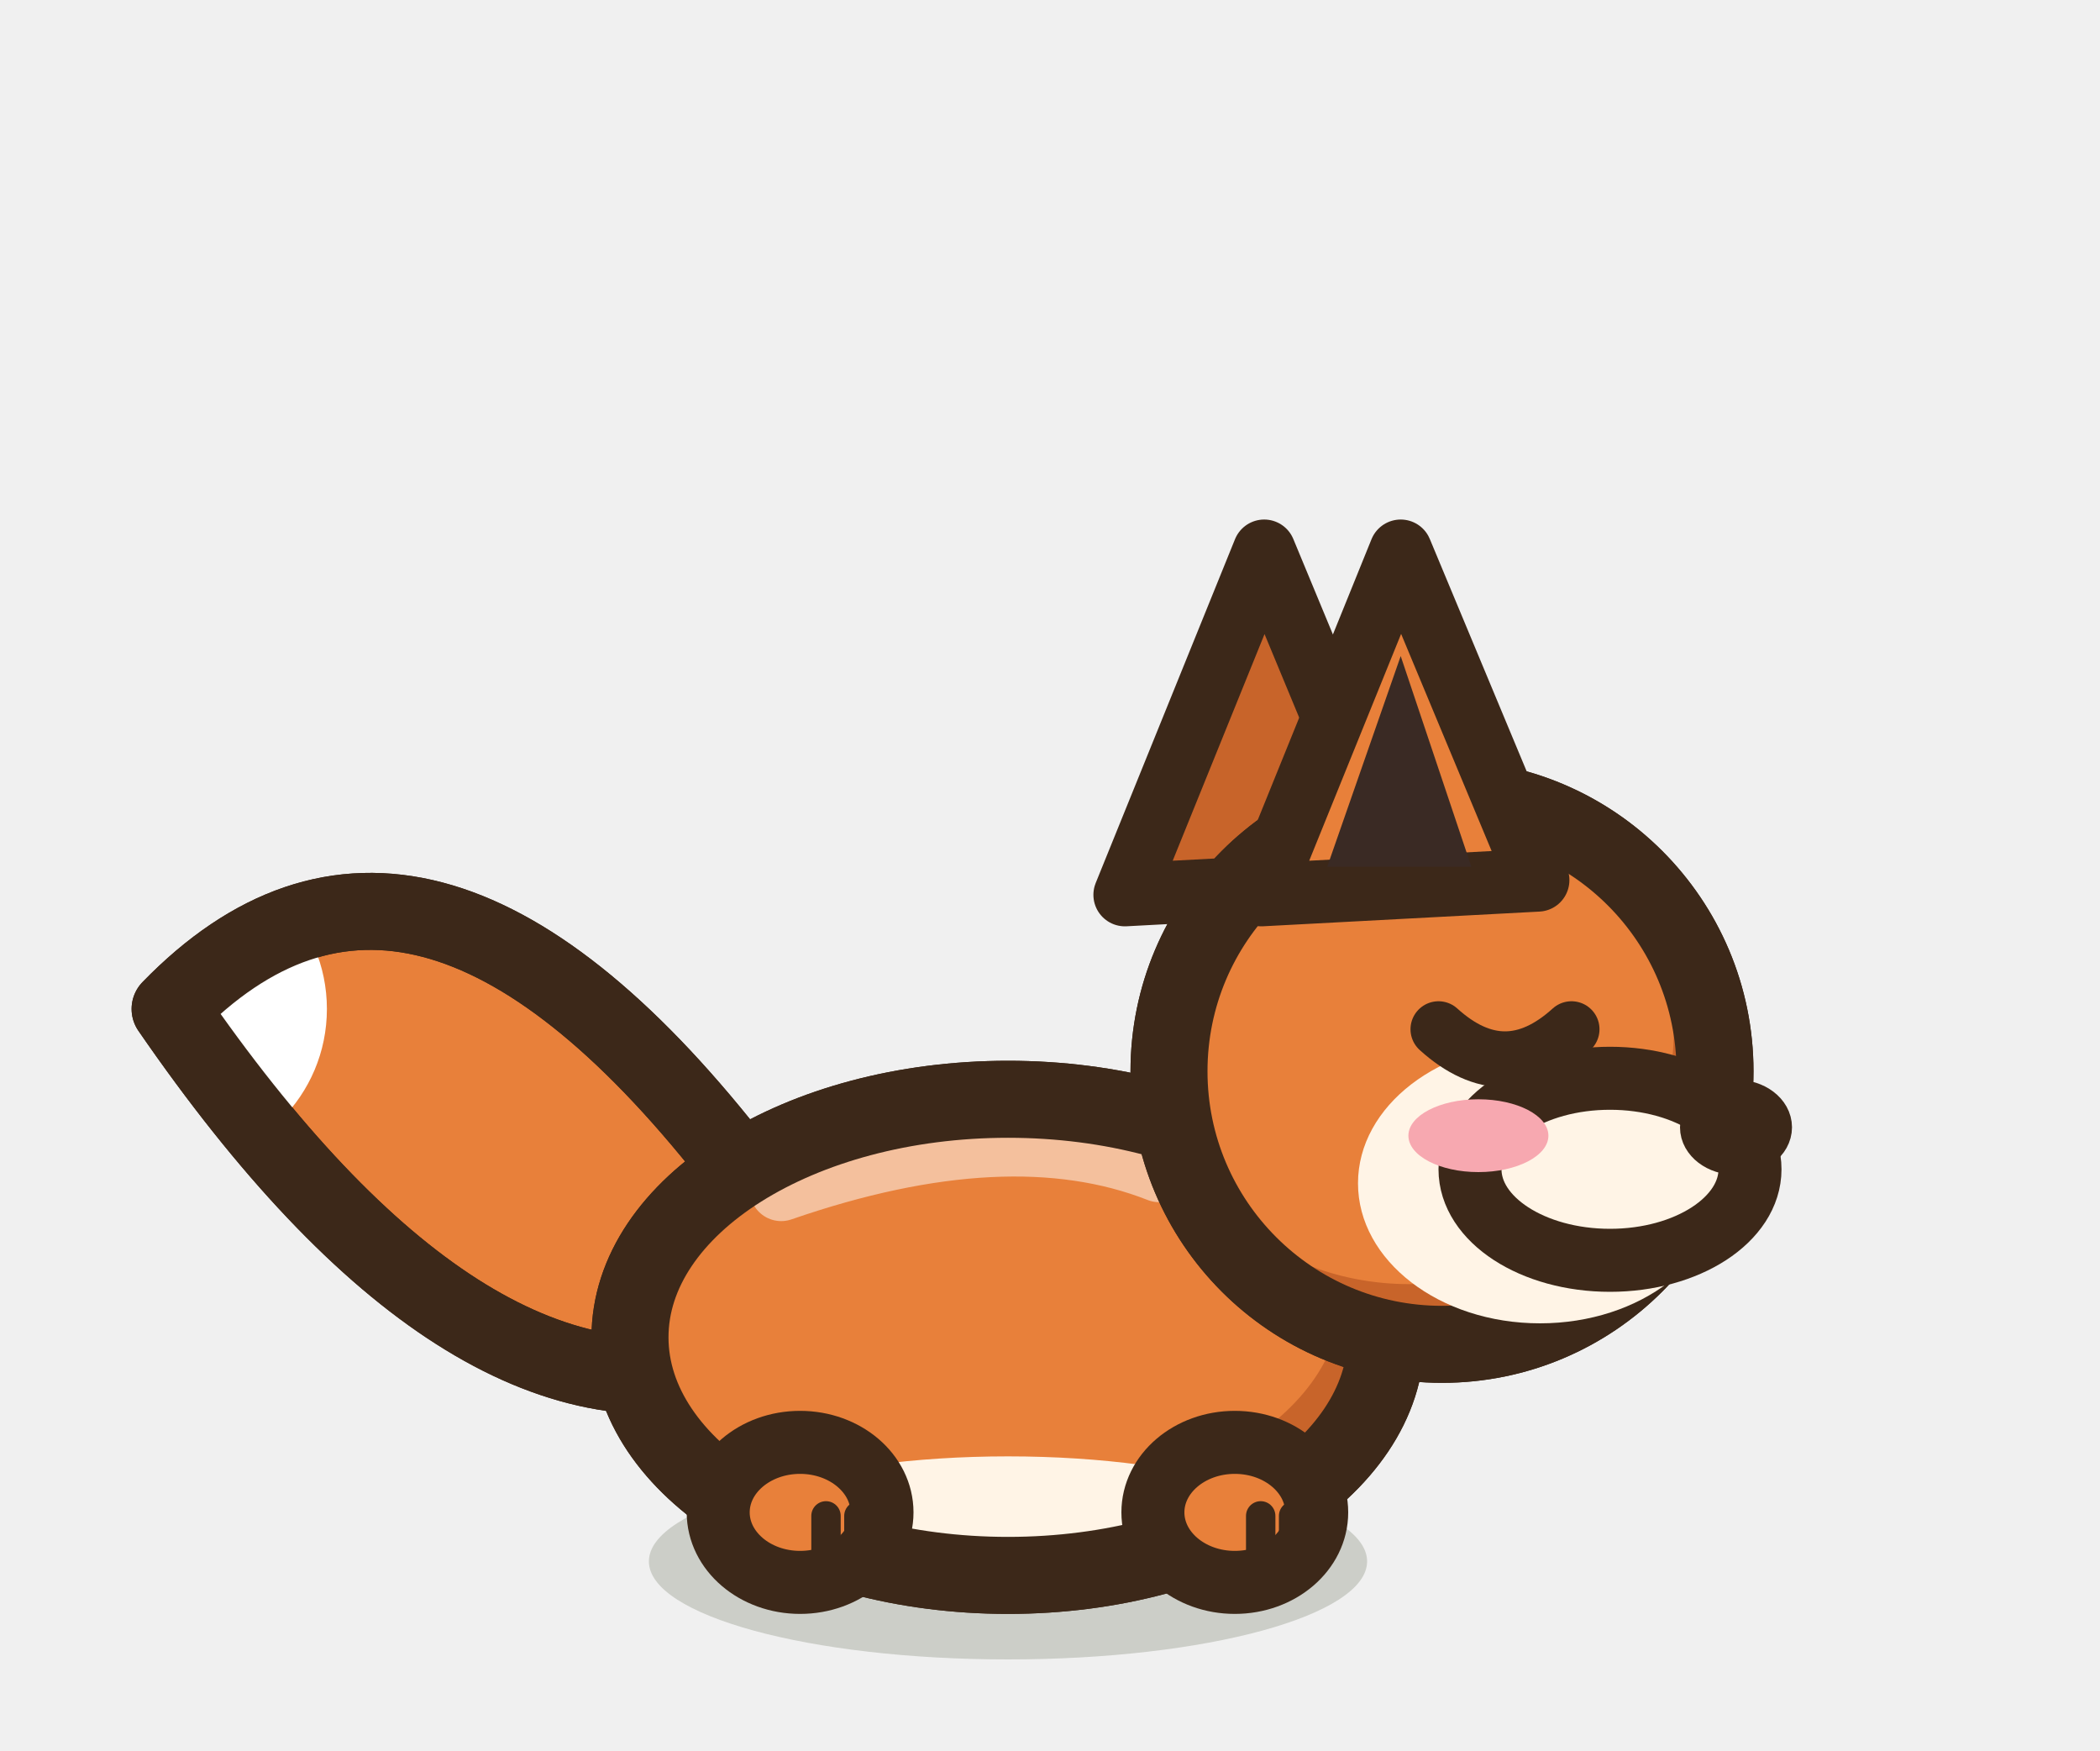
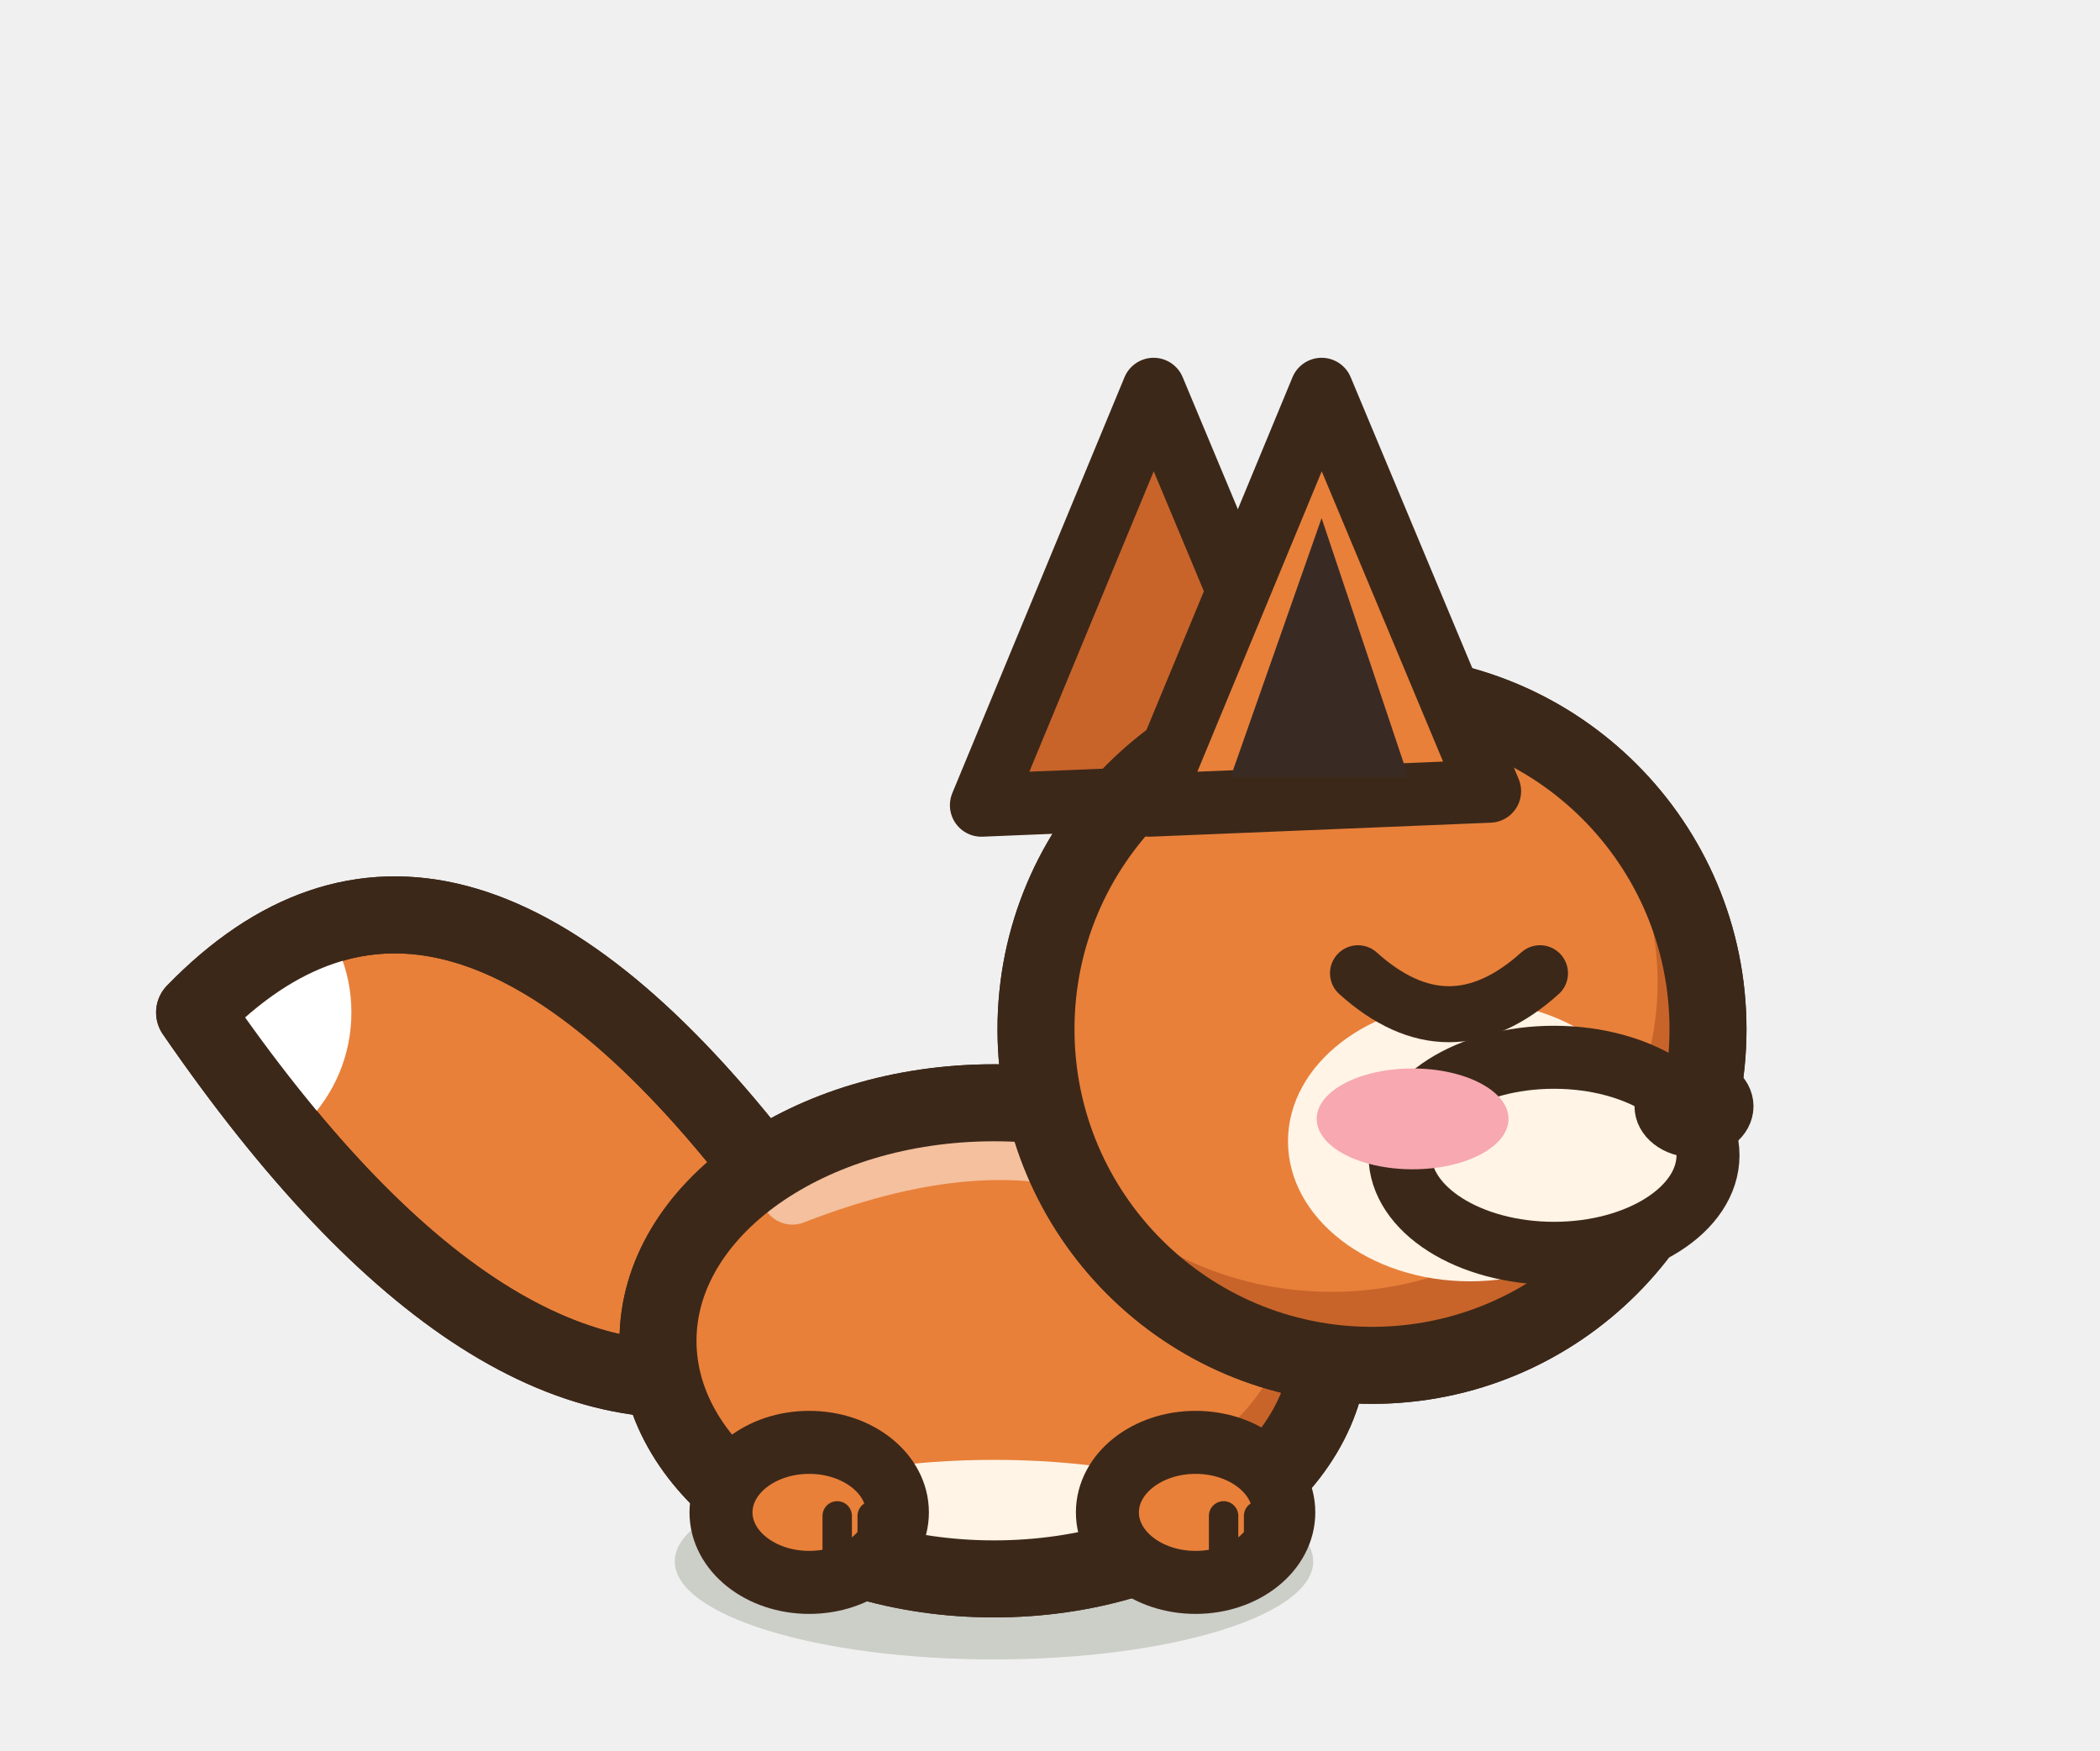
<svg xmlns="http://www.w3.org/2000/svg" width="30" height="25" viewBox="-15 -22.5 30 25">
-   <ellipse cx="-0.6" cy="-0.2" rx="5.13" ry="1.4" fill="rgba(40,55,20,.18)" stroke="none" />
-   <path d="M-4.57,-5.99 Q-9.07,-11.69 -12.57,-8.09 Q-8.37,-1.99 -4.57,-2.99 Z" fill="#E8803A" stroke="#3C2819" stroke-width="1.1" stroke-linejoin="round" stroke-linecap="round" />
+   <ellipse cx="-0.8" cy="-0.2" rx="4.56" ry="1.4" fill="rgba(40,55,20,.18)" stroke="none" />
+   <path d="M-4.22,-5.94 Q-8.72,-11.64 -12.22,-8.04 Q-8.02,-1.94 -4.22,-2.94 Z" fill="#E8803A" stroke="#3C2819" stroke-width="1.1" stroke-linejoin="round" stroke-linecap="round" />
  <clipPath id="tkit1false">
-     <path d="M-4.57,-5.99 Q-9.07,-11.69 -12.57,-8.09 Q-8.37,-1.99 -4.57,-2.99 Z" />
+     <path d="M-4.22,-5.94 Q-8.72,-11.64 -12.22,-8.04 Q-8.02,-1.94 -4.22,-2.94 Z" />
  </clipPath>
  <g clip-path="url(#tkit1false)">
-     <circle cx="-12.57" cy="-8.09" r="2.24" fill="#FFFFFF" />
+     <circle cx="-12.22" cy="-8.04" r="2.24" fill="#FFFFFF" />
  </g>
-   <path d="M-4.57,-5.99 Q-9.07,-11.69 -12.57,-8.09 Q-8.37,-1.99 -4.57,-2.99 Z" fill="none" stroke="#3C2819" stroke-width="1.1" stroke-linejoin="round" stroke-linecap="round" />
-   <path d="M-6,-3.4 a5.4,3.4 0 1,0 10.8,0 a5.4,3.4 0 1,0 -10.8,0 Z" fill="#E8803A" stroke="#3C2819" stroke-width="1.1" stroke-linejoin="round" stroke-linecap="round" />
+   <path d="M-4.22,-5.94 Q-8.72,-11.64 -12.22,-8.04 Q-8.02,-1.94 -4.22,-2.94 Z" fill="none" stroke="#3C2819" stroke-width="1.1" stroke-linejoin="round" stroke-linecap="round" />
+   <path d="M-5.6,-3.35 a4.8,3.4 0 1,0 9.6,0 a4.8,3.4 0 1,0 -9.6,0 Z" fill="#E8803A" stroke="#3C2819" stroke-width="1.1" stroke-linejoin="round" stroke-linecap="round" />
  <clipPath id="qkitclignementb">
-     <path d="M-6,-3.4 a5.4,3.4 0 1,0 10.8,0 a5.4,3.4 0 1,0 -10.8,0 Z" />
+     <path d="M-5.6,-3.35 a4.8,3.4 0 1,0 9.6,0 a4.8,3.4 0 1,0 -9.6,0 Z" />
  </clipPath>
  <g clip-path="url(#qkitclignementb)">
-     <rect x="-7" y="-7.8" width="12.8" height="8.8" fill="#C8642A" />
-     <ellipse cx="-1.14" cy="-3.94" rx="5.29" ry="3.06" fill="#E8803A" />
-     <ellipse cx="-0.6" cy="-0.17" rx="4.86" ry="1.53" fill="#FFF4E6" />
-     <path d="M-3.84,-5.51 Q-0.6,-6.63 1.56,-5.78" fill="none" stroke="#FFFFFF" stroke-width="0.9" stroke-linecap="round" opacity="0.5" />
+     <rect x="-6.6" y="-7.75" width="11.6" height="8.8" fill="#C8642A" />
+     <ellipse cx="-1.28" cy="-3.89" rx="4.7" ry="3.06" fill="#E8803A" />
+     <ellipse cx="-0.8" cy="-0.12" rx="4.32" ry="1.53" fill="#FFF4E6" />
+     <path d="M-3.68,-5.46 Q-0.8,-6.58 1.12,-5.73" fill="none" stroke="#FFFFFF" stroke-width="0.9" stroke-linecap="round" opacity="0.5" />
  </g>
-   <path d="M-6,-3.4 a5.4,3.4 0 1,0 10.8,0 a5.4,3.4 0 1,0 -10.8,0 Z" fill="none" stroke="#3C2819" stroke-width="1.1" stroke-linejoin="round" stroke-linecap="round" />
-   <ellipse cx="-3.57" cy="-0.9" rx="1.17" ry="1" fill="#E8803A" stroke="#3C2819" stroke-width="0.9" stroke-linejoin="round" stroke-linecap="round" />
-   <path d="M-3.2,-0.85 L-3.2,-0.15" stroke="#3C2819" stroke-width="0.42" stroke-linecap="round" />
-   <path d="M-2.73,-0.85 L-2.73,-0.15" stroke="#3C2819" stroke-width="0.42" stroke-linecap="round" />
-   <ellipse cx="2.64" cy="-0.9" rx="1.17" ry="1" fill="#E8803A" stroke="#3C2819" stroke-width="0.9" stroke-linejoin="round" stroke-linecap="round" />
-   <path d="M3.01,-0.85 L3.01,-0.15" stroke="#3C2819" stroke-width="0.42" stroke-linecap="round" />
-   <path d="M3.48,-0.85 L3.48,-0.15" stroke="#3C2819" stroke-width="0.42" stroke-linecap="round" />
-   <path d="M1.07,-9.72 L3.06,-14.63 L5.01,-9.93 Z" fill="#C8642A" stroke="#3C2819" stroke-width="0.9" stroke-linejoin="round" stroke-linecap="round" />
-   <path d="M1.7,-7.2 a3.9,3.9 0 1,0 7.8,0 a3.9,3.9 0 1,0 -7.8,0 Z" fill="#E8803A" stroke="#3C2819" stroke-width="1.1" stroke-linejoin="round" stroke-linecap="round" />
+   <path d="M-5.6,-3.35 a4.8,3.4 0 1,0 9.6,0 a4.8,3.4 0 1,0 -9.6,0 Z" fill="none" stroke="#3C2819" stroke-width="1.1" stroke-linejoin="round" stroke-linecap="round" />
+   <ellipse cx="-3.44" cy="-0.9" rx="1.26" ry="1" fill="#E8803A" stroke="#3C2819" stroke-width="0.9" stroke-linejoin="round" stroke-linecap="round" />
+   <path d="M-3.04,-0.85 L-3.04,-0.15" stroke="#3C2819" stroke-width="0.42" stroke-linecap="round" />
+   <path d="M-2.54,-0.85 L-2.54,-0.15" stroke="#3C2819" stroke-width="0.42" stroke-linecap="round" />
+   <ellipse cx="2.08" cy="-0.9" rx="1.26" ry="1" fill="#E8803A" stroke="#3C2819" stroke-width="0.9" stroke-linejoin="round" stroke-linecap="round" />
+   <path d="M2.48,-0.85 L2.48,-0.15" stroke="#3C2819" stroke-width="0.42" stroke-linecap="round" />
+   <path d="M2.98,-0.85 L2.98,-0.15" stroke="#3C2819" stroke-width="0.42" stroke-linecap="round" />
+   <path d="M-0.98,-11 L1.48,-16.94 L3.88,-11.2 Z" fill="#C8642A" stroke="#3C2819" stroke-width="0.9" stroke-linejoin="round" stroke-linecap="round" />
+   <path d="M-0.2,-7.8 a4.8,4.8 0 1,0 9.6,0 a4.8,4.8 0 1,0 -9.6,0 Z" fill="#E8803A" stroke="#3C2819" stroke-width="1.1" stroke-linejoin="round" stroke-linecap="round" />
  <clipPath id="qkitclignementh">
-     <path d="M1.7,-7.2 a3.9,3.9 0 1,0 7.8,0 a3.9,3.9 0 1,0 -7.8,0 Z" />
+     <path d="M-0.2,-7.8 a4.8,4.8 0 1,0 9.6,0 a4.8,4.8 0 1,0 -9.6,0 Z" />
  </clipPath>
  <g clip-path="url(#qkitclignementh)">
-     <rect x="0.7" y="-12.1" width="9.8" height="9.8" fill="#C8642A" />
-     <ellipse cx="5.13" cy="-7.75" rx="3.78" ry="3.59" fill="#E8803A" />
+     <rect x="-1.2" y="-13.6" width="11.6" height="11.6" fill="#C8642A" />
+     <ellipse cx="4.02" cy="-8.47" rx="4.66" ry="4.42" fill="#E8803A" />
  </g>
-   <path d="M1.7,-7.2 a3.9,3.9 0 1,0 7.8,0 a3.9,3.9 0 1,0 -7.8,0 Z" fill="none" stroke="#3C2819" stroke-width="1.1" stroke-linejoin="round" stroke-linecap="round" />
-   <ellipse cx="7" cy="-5.6" rx="2.6" ry="2" fill="#FFF4E6" stroke="none" />
-   <ellipse cx="8" cy="-5.8" rx="2" ry="1.3" fill="#FFF4E6" stroke="#3C2819" stroke-width="0.9" stroke-linejoin="round" stroke-linecap="round" />
-   <ellipse cx="9.8" cy="-6.4" rx="0.5" ry="0.38" fill="#3C2819" stroke="#3C2819" stroke-width="0.6" stroke-linejoin="round" stroke-linecap="round" />
-   <path d="M5.55,-7.8 Q6.5,-6.94 7.45,-7.8" fill="none" stroke="#3C2819" stroke-width="0.8" stroke-linejoin="round" stroke-linecap="round" />
-   <ellipse cx="6.12" cy="-6.28" rx="1" ry="0.52" fill="#F7A8B0" stroke="none" />
-   <path d="M3.02,-9.72 L5.01,-14.63 L6.97,-9.93 Z" fill="#E8803A" stroke="#3C2819" stroke-width="0.9" stroke-linejoin="round" stroke-linecap="round" />
-   <path d="M3.96,-10.12 L5.01,-13.13 L6.02,-10.12 Z" fill="#3A2A24" stroke="none" />
+   <path d="M-0.2,-7.8 a4.8,4.8 0 1,0 9.6,0 a4.8,4.8 0 1,0 -9.6,0 Z" fill="none" stroke="#3C2819" stroke-width="1.1" stroke-linejoin="round" stroke-linecap="round" />
+   <ellipse cx="6" cy="-6.2" rx="2.6" ry="2" fill="#FFF4E6" stroke="none" />
+   <ellipse cx="7.2" cy="-6" rx="2.2" ry="1.4" fill="#FFF4E6" stroke="#3C2819" stroke-width="0.9" stroke-linejoin="round" stroke-linecap="round" />
+   <ellipse cx="9.2" cy="-6.7" rx="0.55" ry="0.43" fill="#3C2819" stroke="#3C2819" stroke-width="0.6" stroke-linejoin="round" stroke-linecap="round" />
+   <path d="M4.4,-8.6 Q5.7,-7.43 7,-8.6" fill="none" stroke="#3C2819" stroke-width="0.8" stroke-linejoin="round" stroke-linecap="round" />
+   <ellipse cx="5.18" cy="-6.52" rx="1.37" ry="0.72" fill="#F7A8B0" stroke="none" />
+   <path d="M1.42,-11 L3.88,-16.94 L6.28,-11.2 Z" fill="#E8803A" stroke="#3C2819" stroke-width="0.9" stroke-linejoin="round" stroke-linecap="round" />
+   <path d="M2.58,-11.4 L3.88,-15.1 L5.12,-11.4 Z" fill="#3A2A24" stroke="none" />
</svg>
